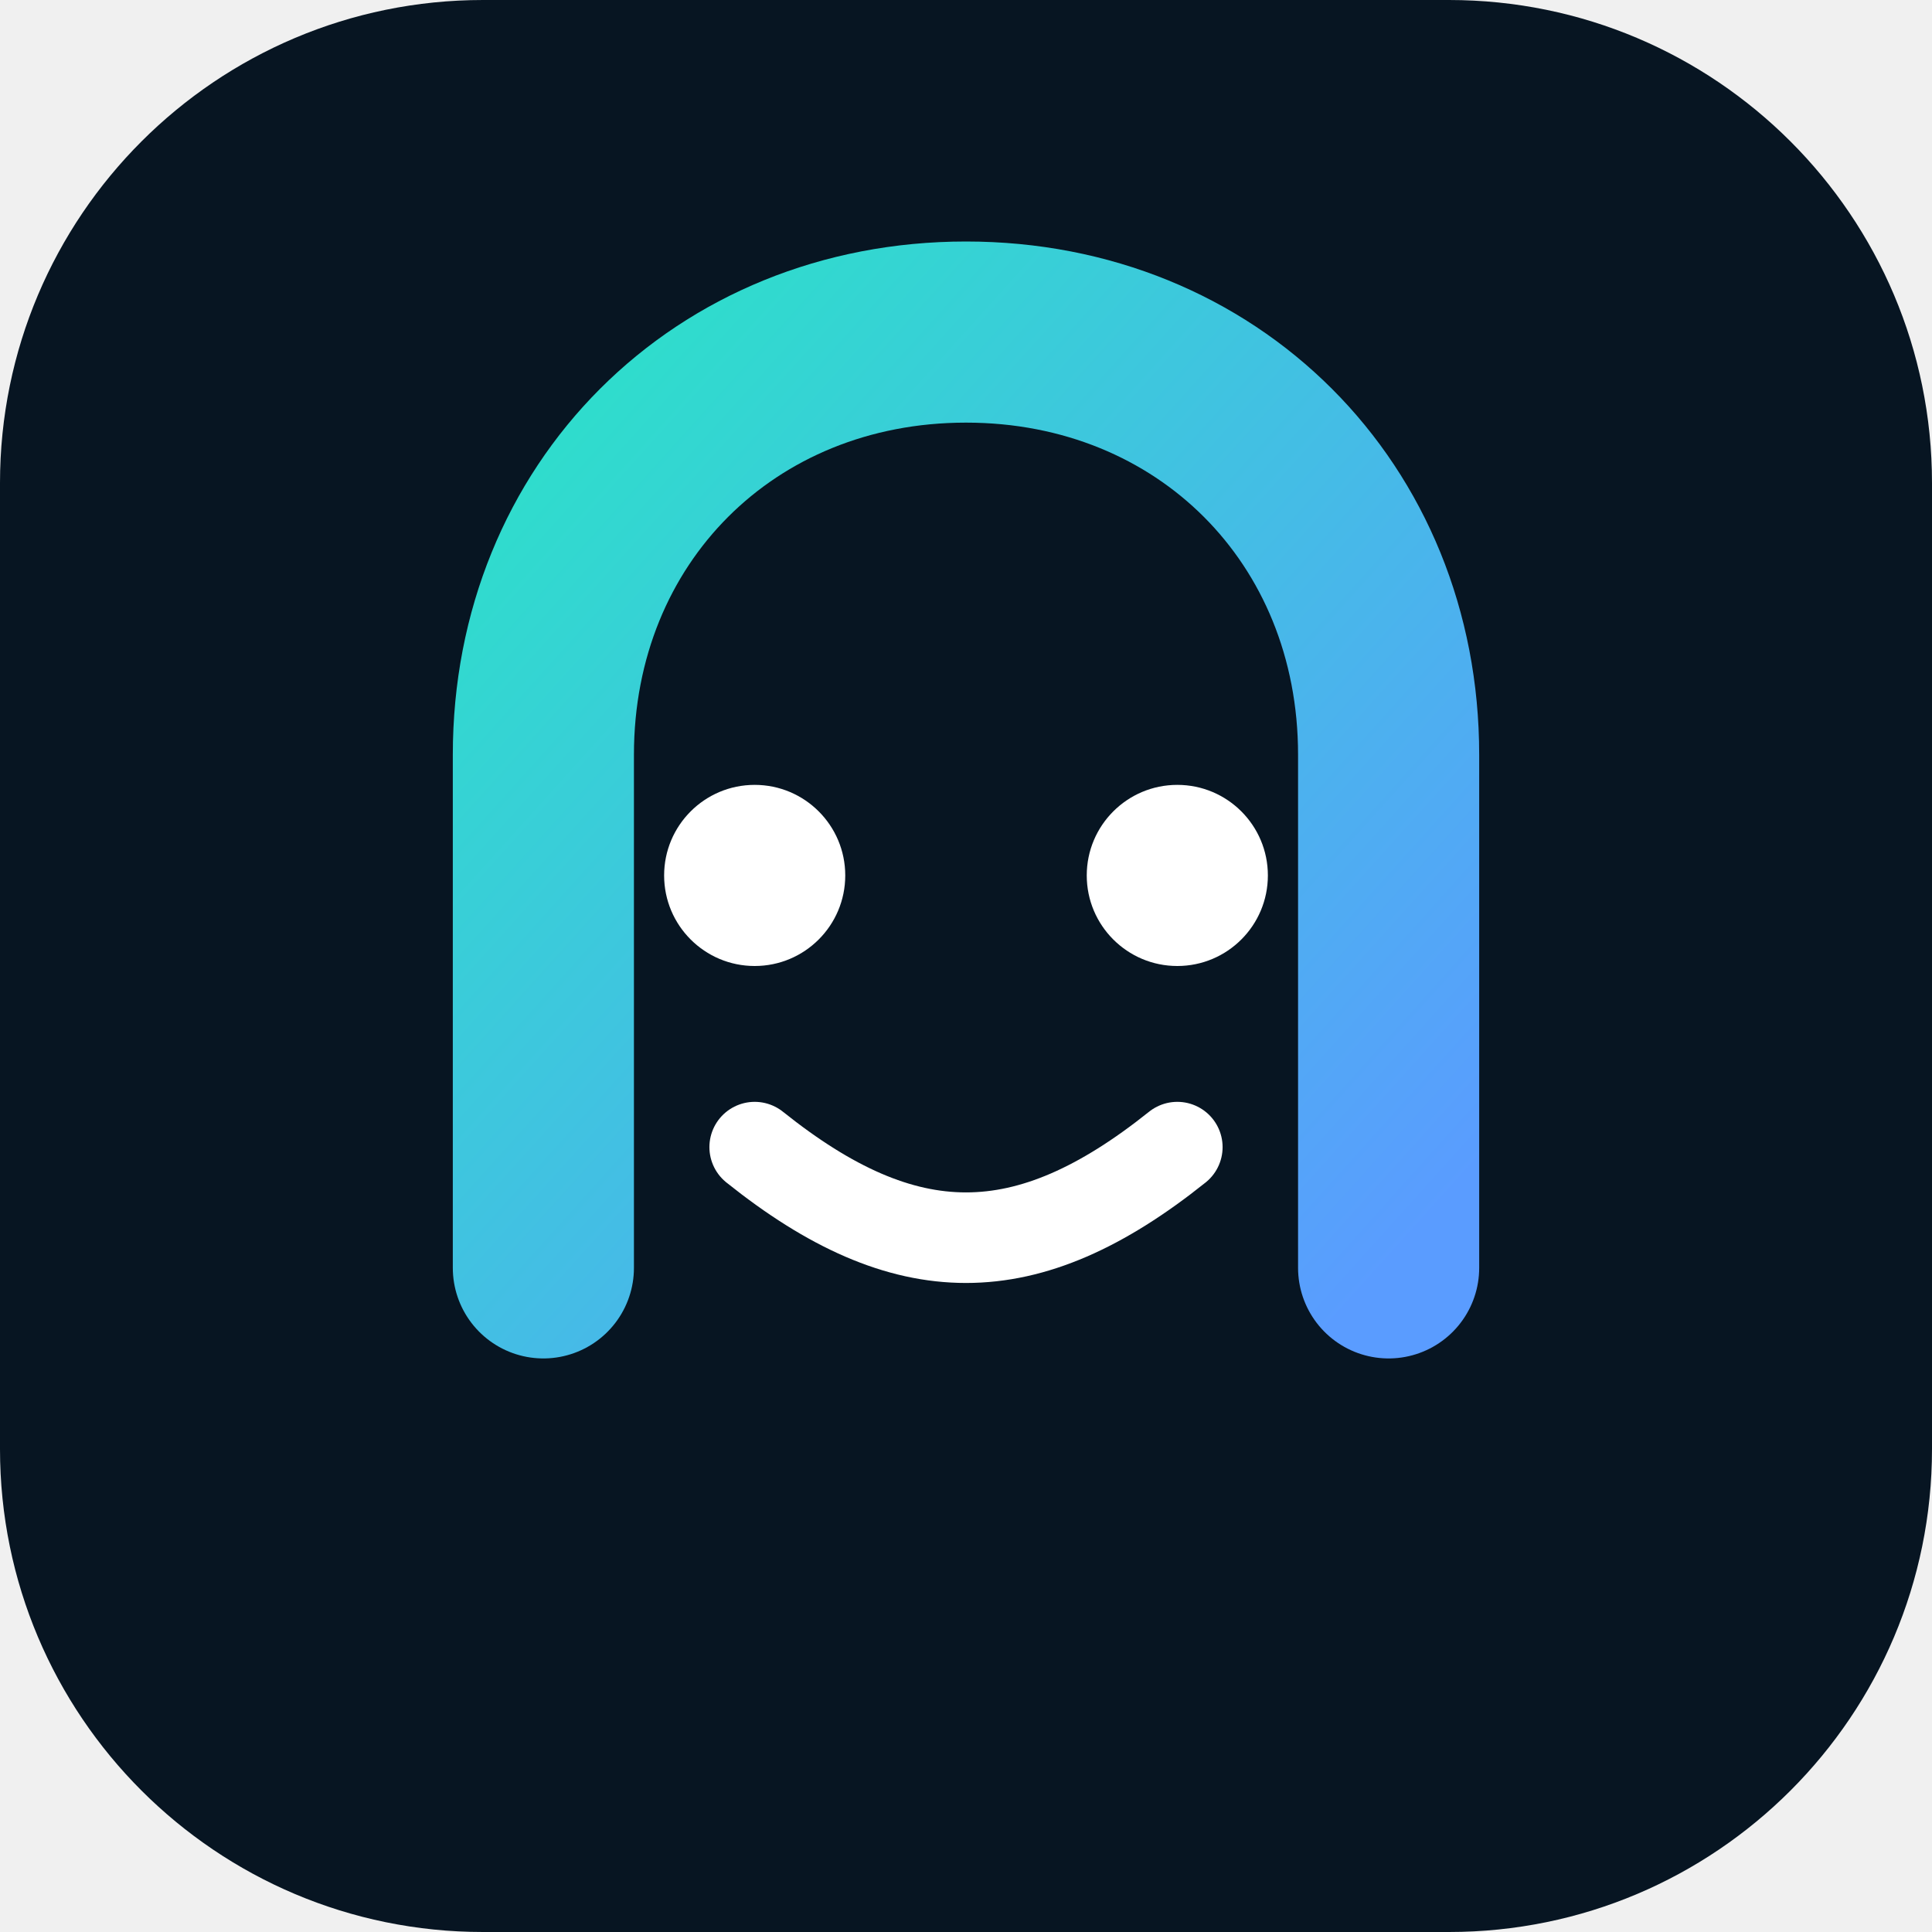
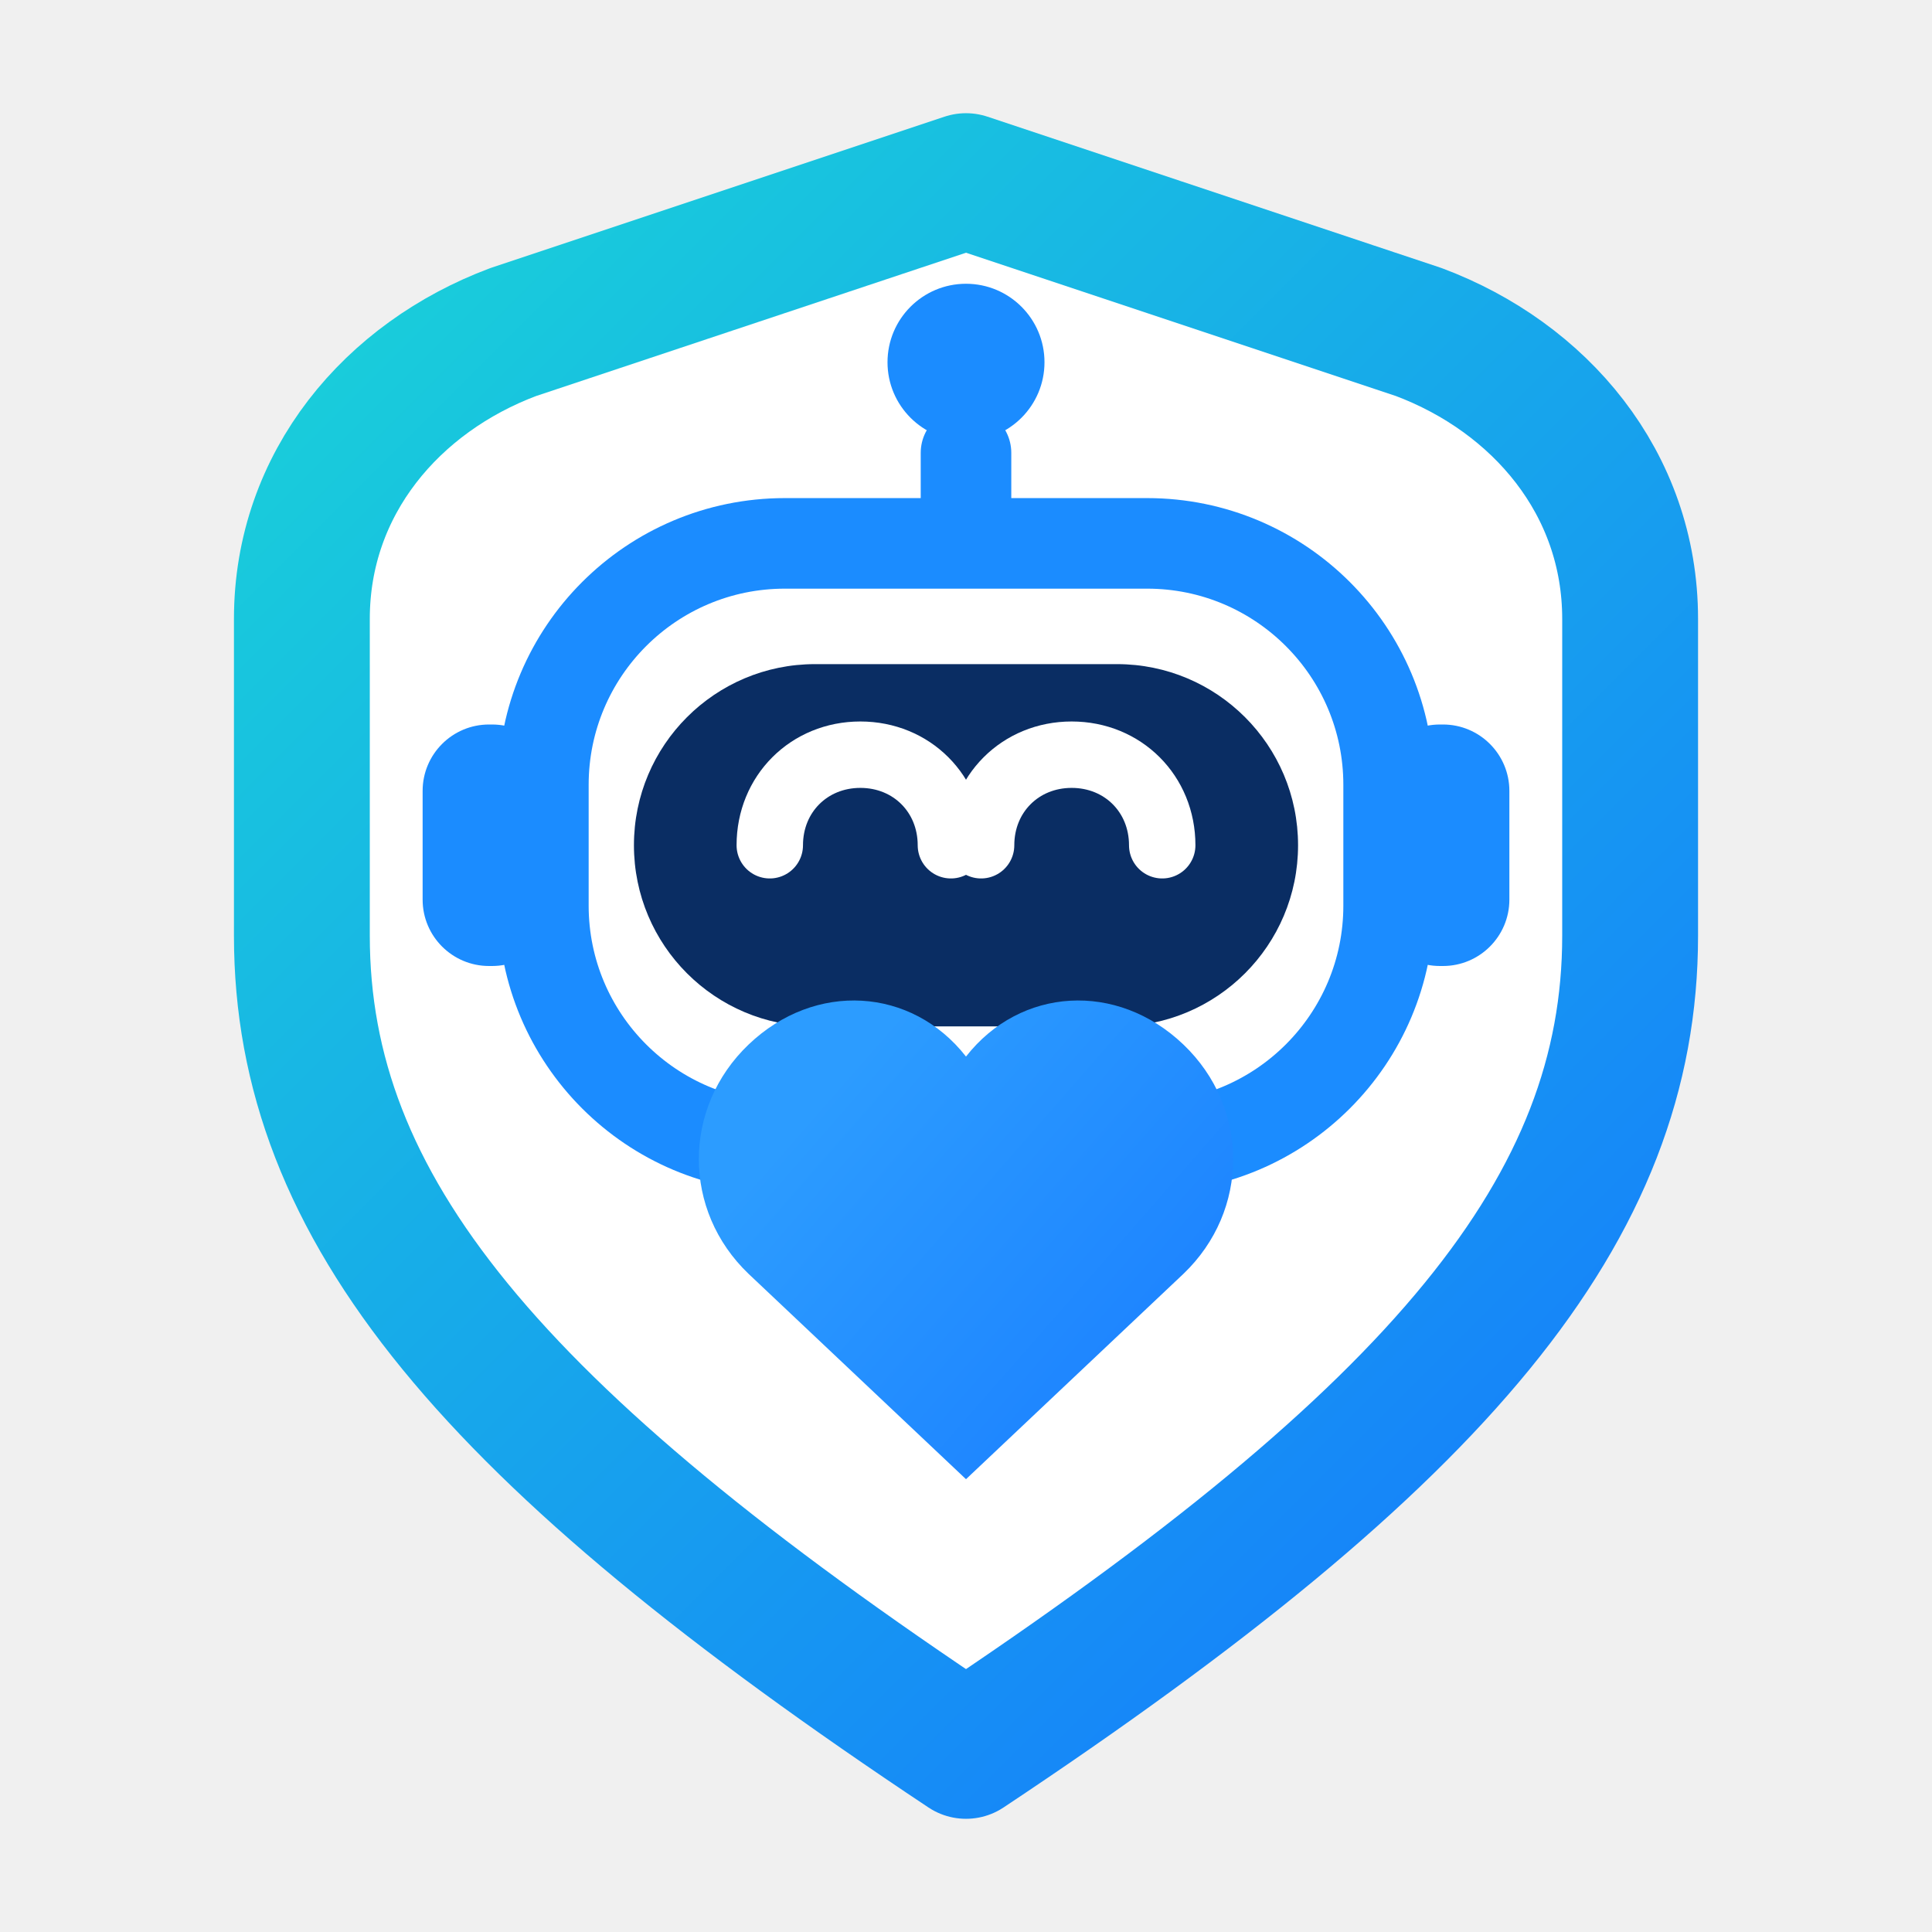
<svg xmlns="http://www.w3.org/2000/svg" viewBox="0 0 64 64">
  <defs>
-     <linearGradient id="g" x1="0" x2="1" y1="0" y2="1">
-       <stop stop-color="#2ce1c9" />
-       <stop offset="1" stop-color="#5a9cff" />
+     <linearGradient id="shieldGrad" x1="8" y1="8" x2="56" y2="56" gradientUnits="userSpaceOnUse">
+       <stop offset="0%" stop-color="#19D3D8" />
+       <stop offset="100%" stop-color="#1577FF" />
+     </linearGradient>
+     <linearGradient id="heartGrad" x1="24" y1="40" x2="40" y2="54" gradientUnits="userSpaceOnUse">
+       <stop offset="0%" stop-color="#2C9CFF" />
+       <stop offset="100%" stop-color="#1577FF" />
    </linearGradient>
  </defs>
-   <rect width="64" height="64" rx="16" fill="#071522" />
-   <path d="M18 42V25c0-8 6-14 14-14s14 6 14 14v17" fill="none" stroke="url(#g)" stroke-width="6" stroke-linecap="round" />
-   <circle cx="25" cy="29" r="3" fill="#fff" />
-   <circle cx="39" cy="29" r="3" fill="#fff" />
-   <path d="M25 38c5 4 9 4 14 0" fill="none" stroke="#fff" stroke-width="3" stroke-linecap="round" />
+   <path d="M32 6 L47 11 C51 12.5 54 16 54 20.5 V31 C54 40 47.8 47.5 32 58 C16.2 47.5 10 40 10 31 V20.5 C10 16 13 12.5 17 11 L32 6 Z" fill="#ffffff" stroke="url(#shieldGrad)" stroke-width="4.5" stroke-linejoin="round" />
+   <line x1="32" y1="15" x2="32" y2="20" stroke="#1B8CFF" stroke-width="3" stroke-linecap="round" />
+   <circle cx="32" cy="12" r="2.6" fill="#1B8CFF" />
+   <rect x="18" y="18" width="28" height="20" rx="8" fill="#ffffff" stroke="#1B8CFF" stroke-width="3" />
+   <rect x="14" y="24" width="4.5" height="8" rx="2.2" fill="#1B8CFF" />
+   <rect x="45.5" y="24" width="4.5" height="8" rx="2.2" fill="#1B8CFF" />
+   <rect x="21" y="22" width="22" height="12" rx="6" fill="#0A2D63" />
+   <path d="M25.5 28 C25.5 26.3 26.8 25 28.5 25 C30.2 25 31.5 26.3 31.5 28" fill="none" stroke="#ffffff" stroke-width="2.2" stroke-linecap="round" />
+   <path d="M32.5 28 C32.5 26.3 33.8 25 35.5 25 C37.2 25 38.5 26.3 38.5 28" fill="none" stroke="#ffffff" stroke-width="2.2" stroke-linecap="round" />
+   <path d="M32 49        L24.8 42.2        C22.6 40.1 22.6 36.7 24.8 34.6        C27 32.5 30.2 32.7 32 35        C33.8 32.7 37 32.5 39.2 34.6        C41.4 36.7 41.4 40.1 39.2 42.2        Z" fill="url(#heartGrad)" />
</svg>
